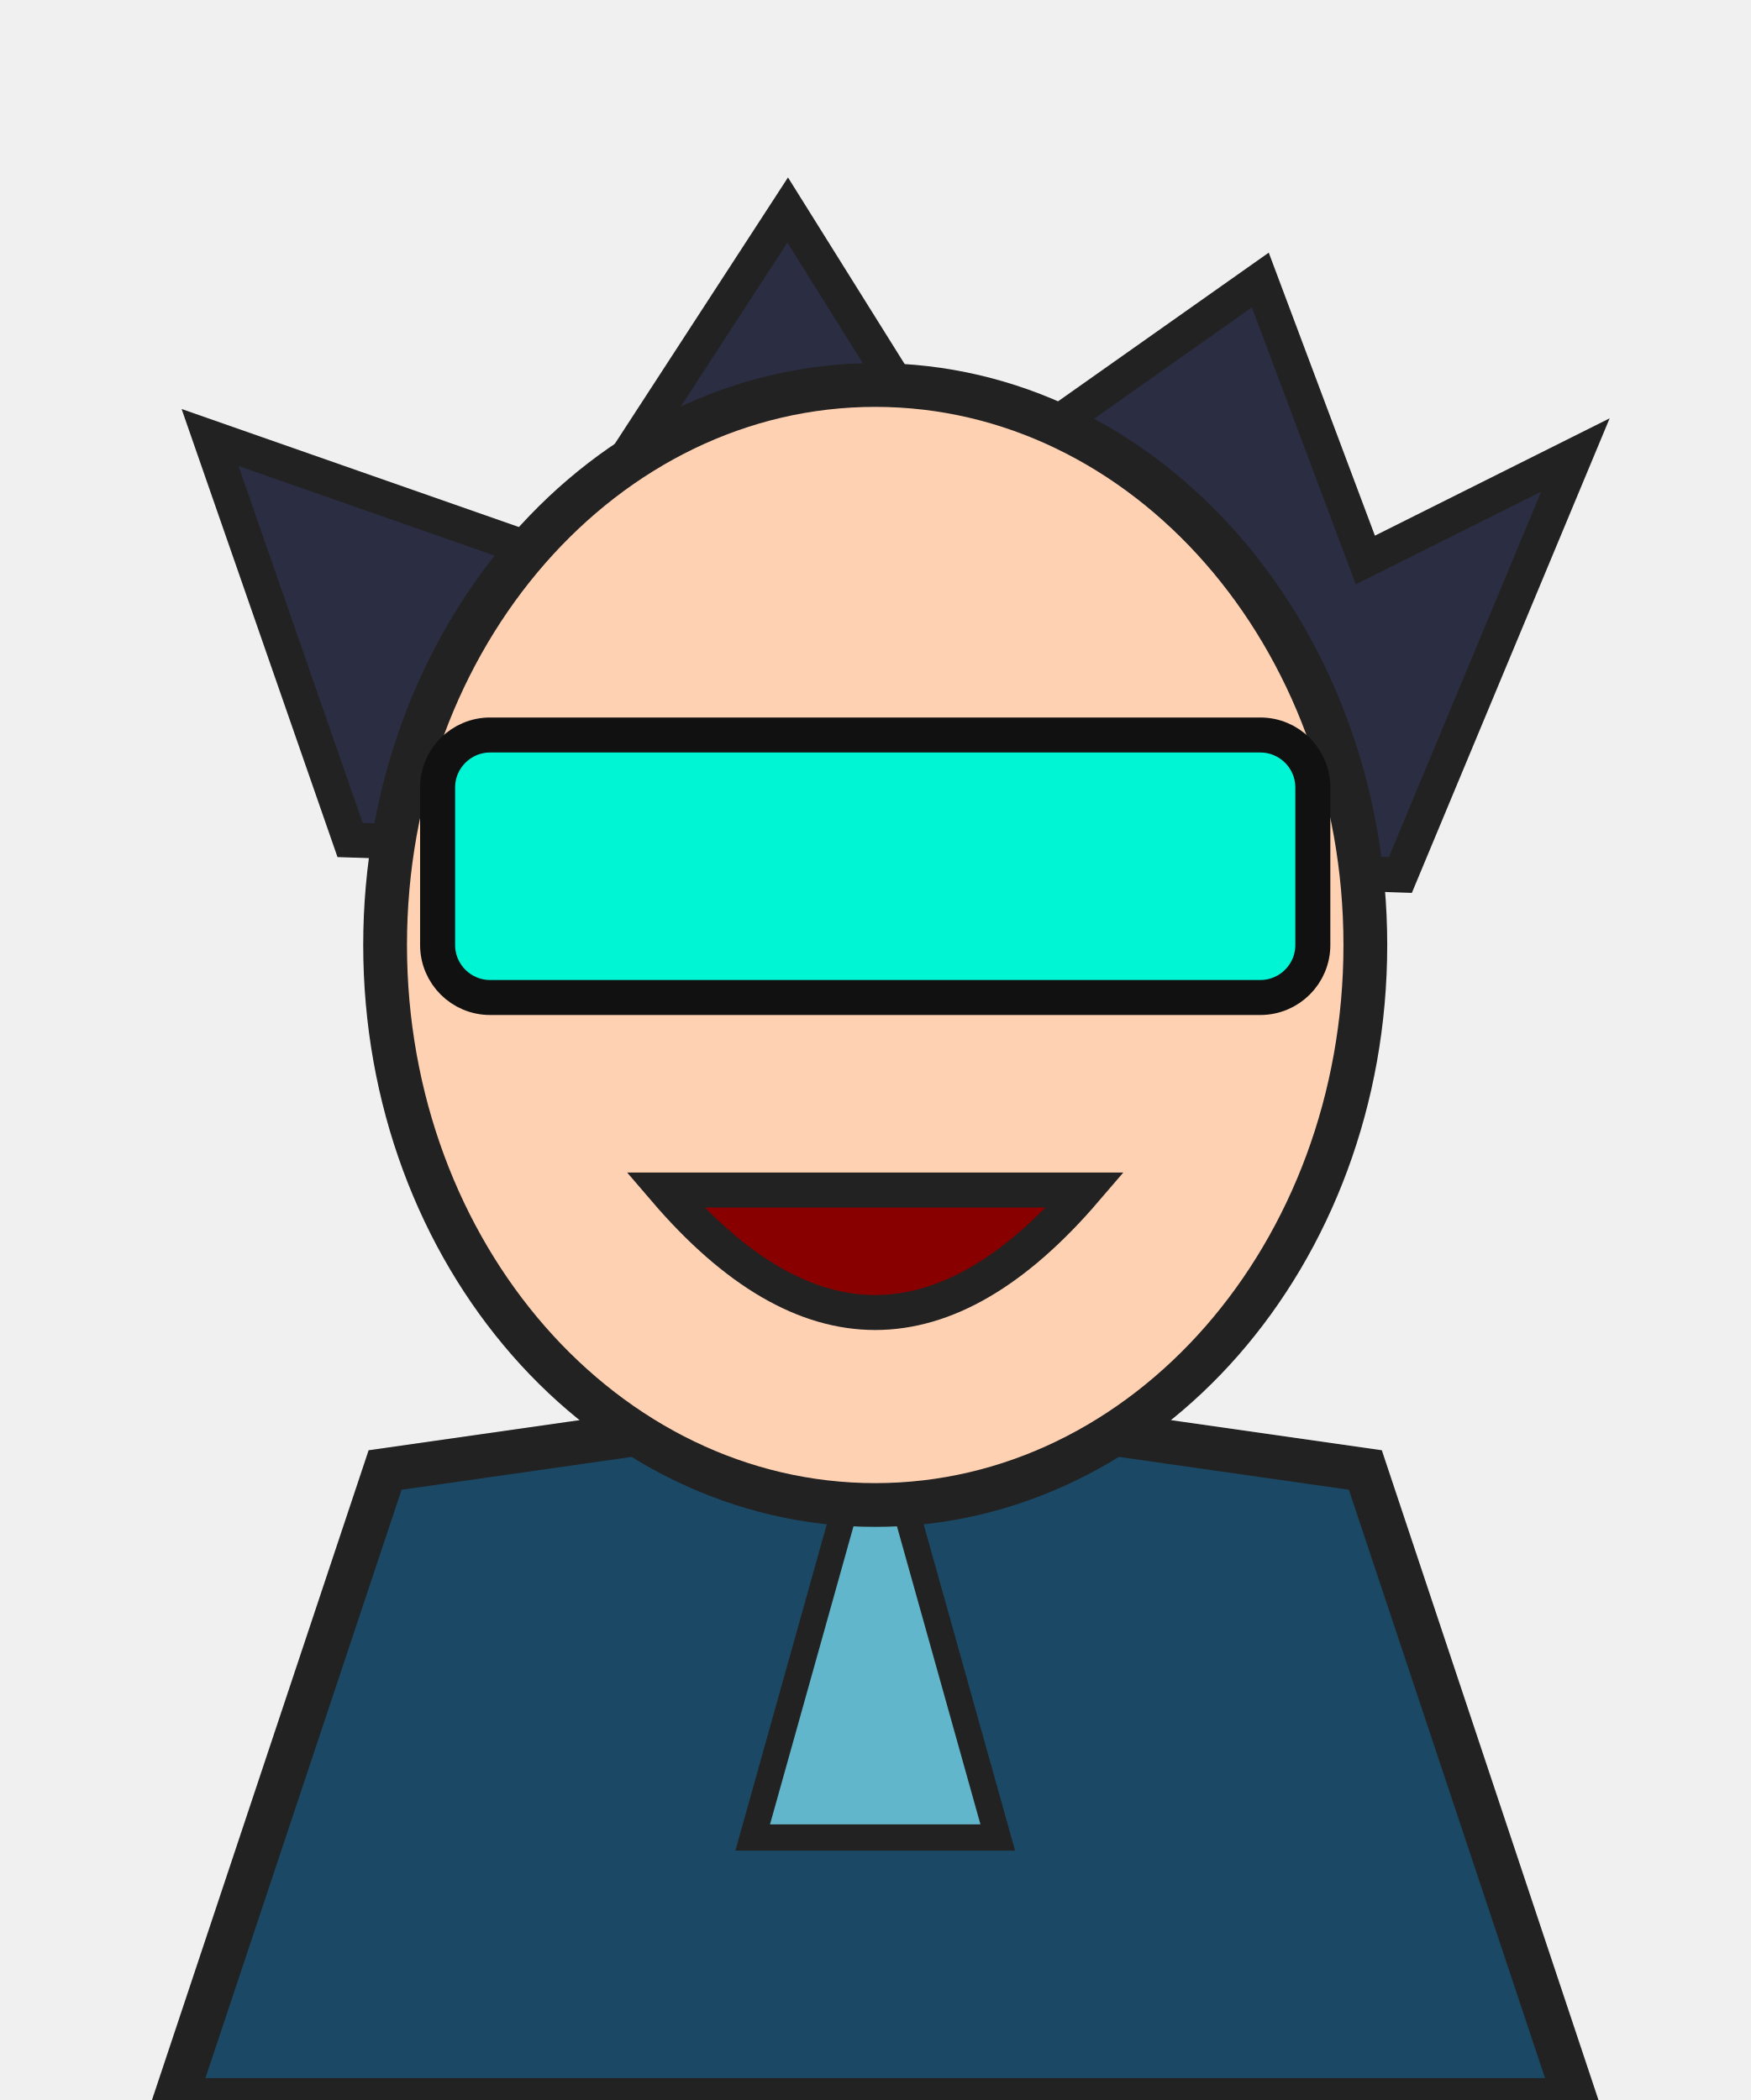
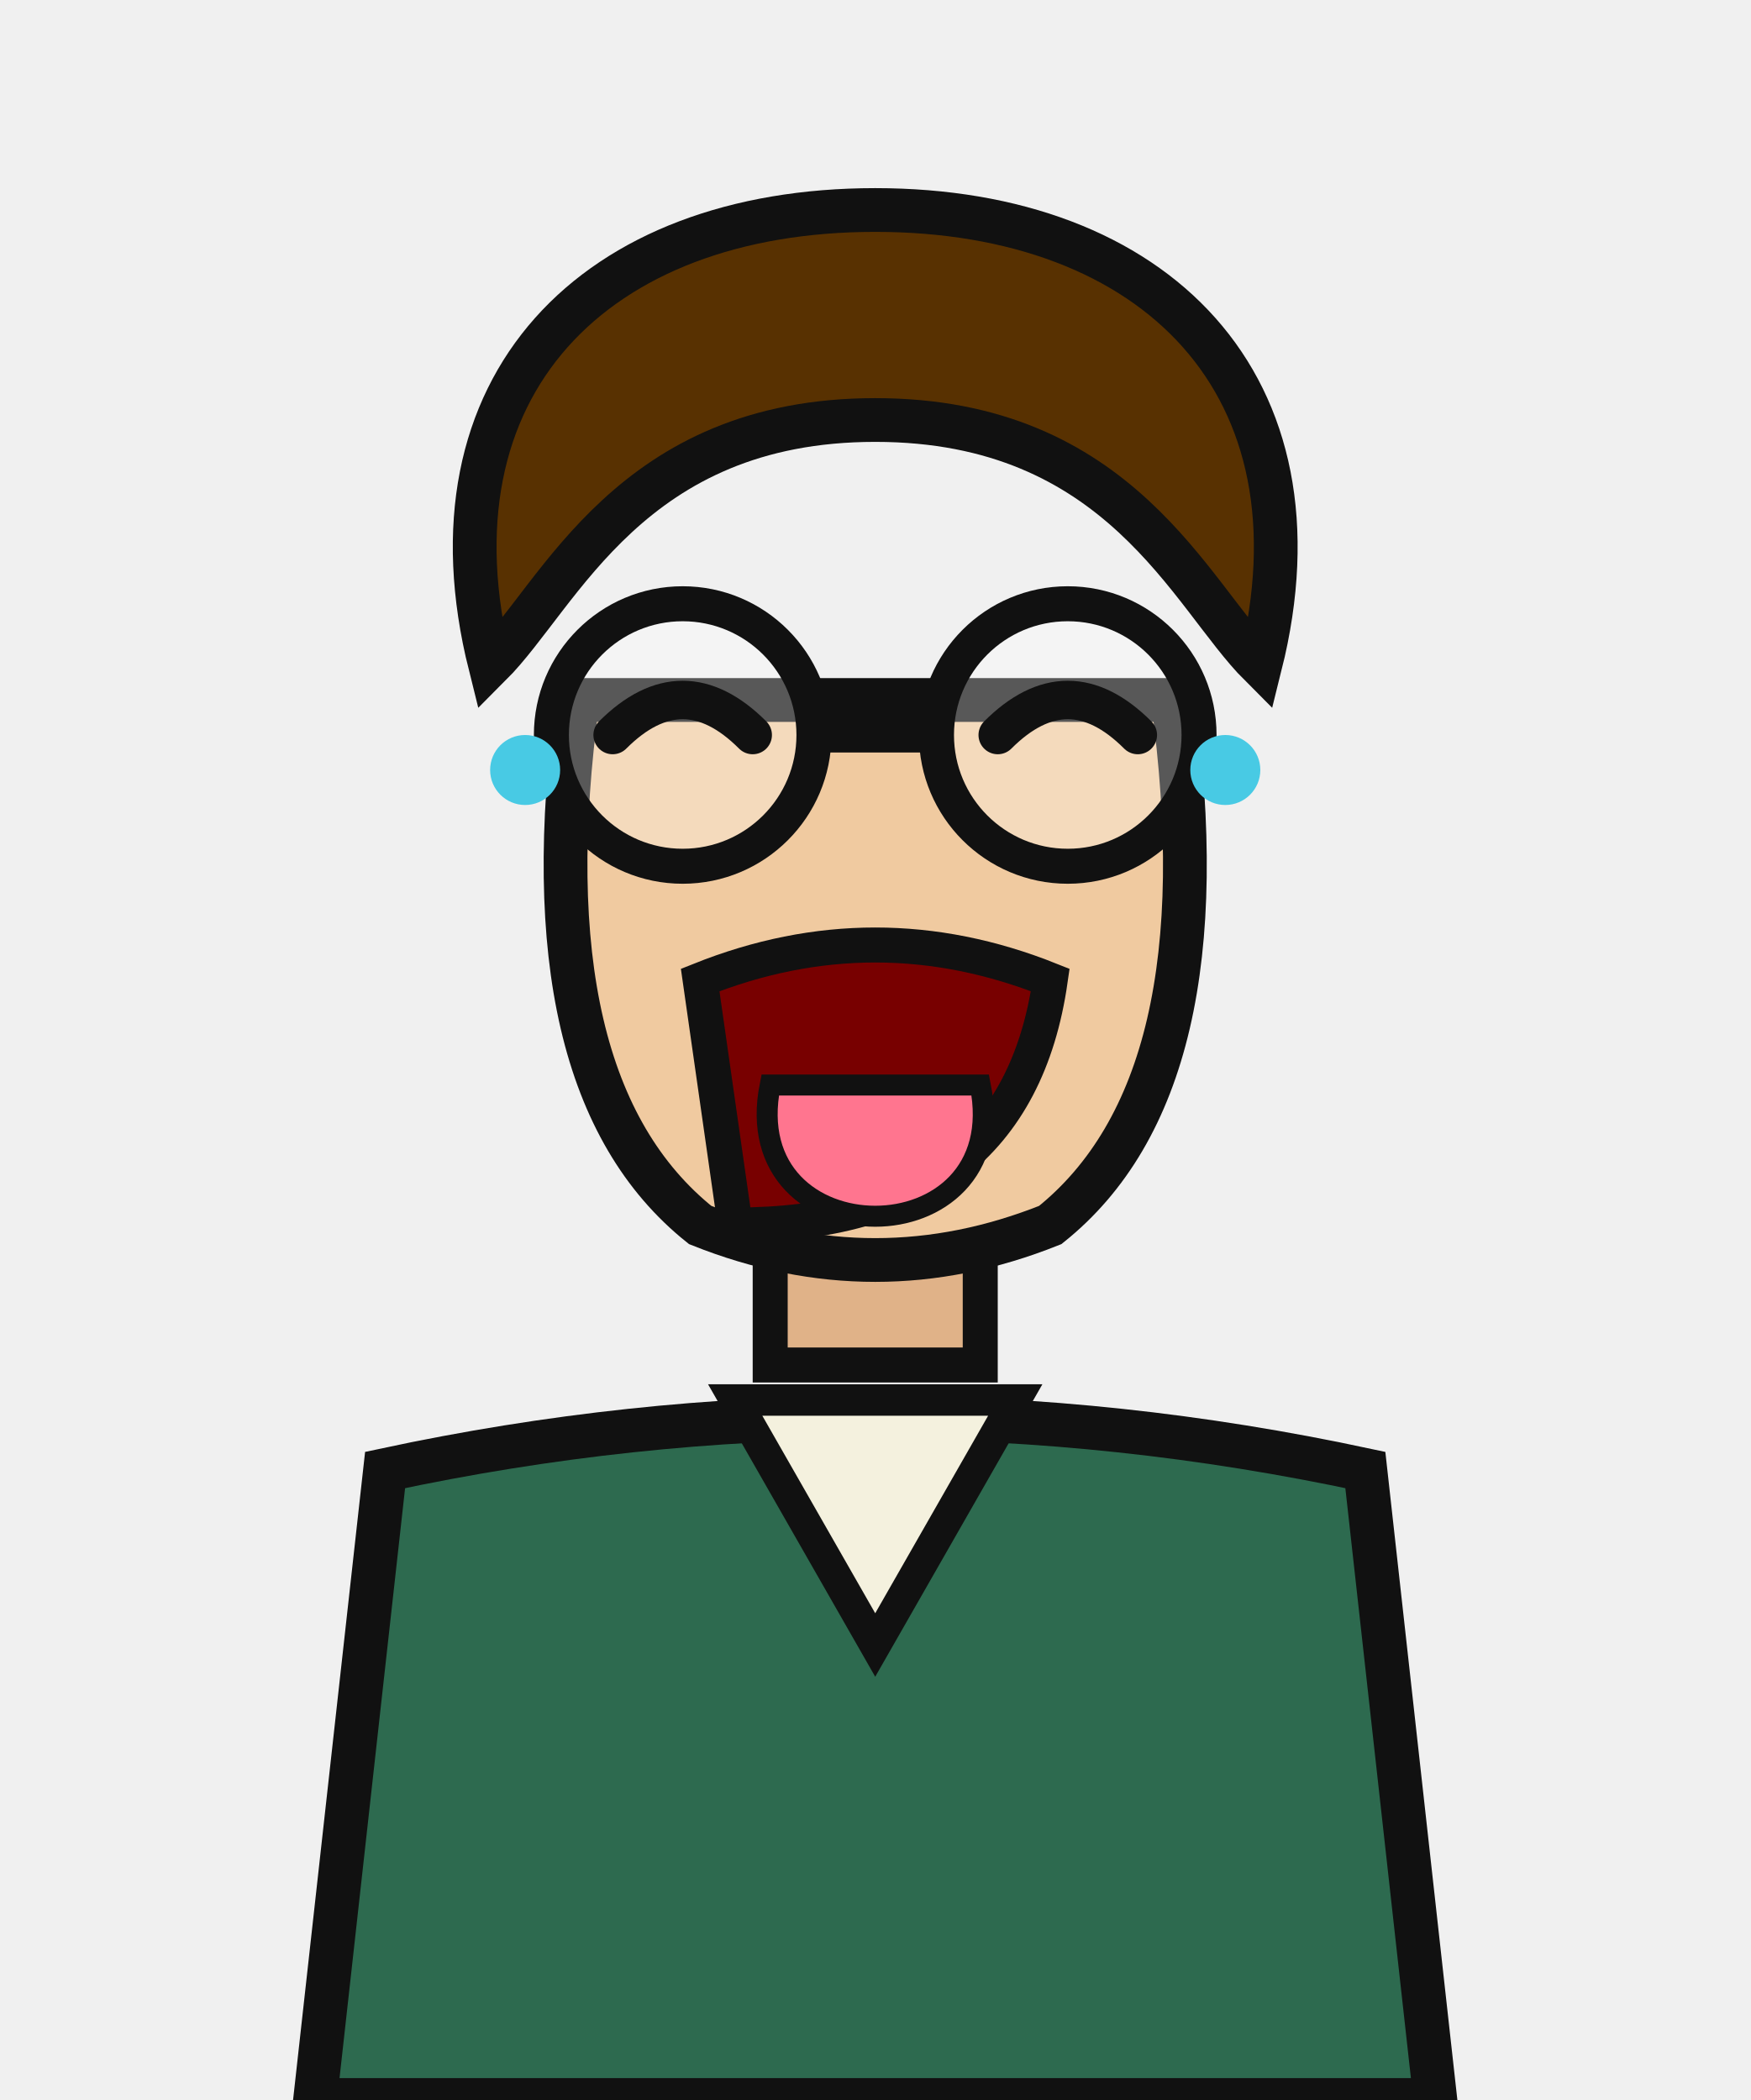
<svg xmlns="http://www.w3.org/2000/svg" viewBox="0 0 100 120" width="100" height="120">
-   <path d="M 22 84 L 50 80 L 78 84 L 90 120 L 10 120 Z" fill="#1b4965" stroke="#222" stroke-width="2.5" />
-   <polygon points="50,80 43,105 57,105" fill="#62b6cb" stroke="#222" stroke-width="1.5" />
-   <polygon points="20,48 12,25 32,32 45,12 55,28 72,16 78,32 90,26 80,50" fill="#2b2d42" stroke="#222" stroke-width="2" />
-   <ellipse cx="50" cy="54" rx="28" ry="32" fill="#ffd1b3" stroke="#222" stroke-width="2.5" />
-   <rect x="25" y="42" width="50" height="15" rx="3" fill="#00f5d4" stroke="#111" stroke-width="2" />
-   <path d="M 38 68 Q 50 82 62 68 Z" fill="#880000" stroke="#222" stroke-width="2" />
+   <path d="M 18 120 L 22 84 Q 50 78 78 84 L 82 120 Z" fill="#2d6a4f" stroke="#111" stroke-width="2.5" />
+   <path d="M 42 80 L 50 94 L 58 80 Z" fill="#f4f1de" stroke="#111" stroke-width="1.8" />
+   <path d="M 44 70 L 44 78 L 56 78 L 56 70 Z" fill="#e0b288" stroke="#111" stroke-width="2" />
+   <path d="M 33 40 Q 30 62 40 70 Q 50 74 60 70 Q 70 62 67 40 Z" fill="#f0caa0" stroke="#111" stroke-width="2.5" />
+   <path d="M 28 38 C 24 22 34 12 50 12 C 66 12 76 22 72 38 C 68 34 64 24 50 24 C 36 24 32 34 28 38 Z" fill="#583101" stroke="#111" stroke-width="2.5" />
+   <circle cx="39" cy="42" r="7.5" fill="#ffffff" fill-opacity="0.3" stroke="#111" stroke-width="2" />
+   <circle cx="61" cy="42" r="7.5" fill="#ffffff" fill-opacity="0.3" stroke="#111" stroke-width="2" />
+   <line x1="46.5" y1="42" x2="53.5" y2="42" stroke="#111" stroke-width="2" />
+   <path d="M 35 42 Q 39 38 43 42" stroke="#111" stroke-width="2.2" stroke-linecap="round" fill="none" />
+   <path d="M 57 42 Q 61 38 65 42" stroke="#111" stroke-width="2.2" stroke-linecap="round" fill="none" />
+   <circle cx="30" cy="44" r="2" fill="#48cae4" />
+   <circle cx="70" cy="44" r="2" fill="#48cae4" />
+   <path d="M 40 56 Q 50 52 60 56 Q 58 70 42 70 Z" fill="#780000" stroke="#111" stroke-width="2" />
+   <path d="M 44 62 C 42 72 58 72 56 62 Z" fill="#ff758f" stroke="#111" stroke-width="1.2" />
</svg>
